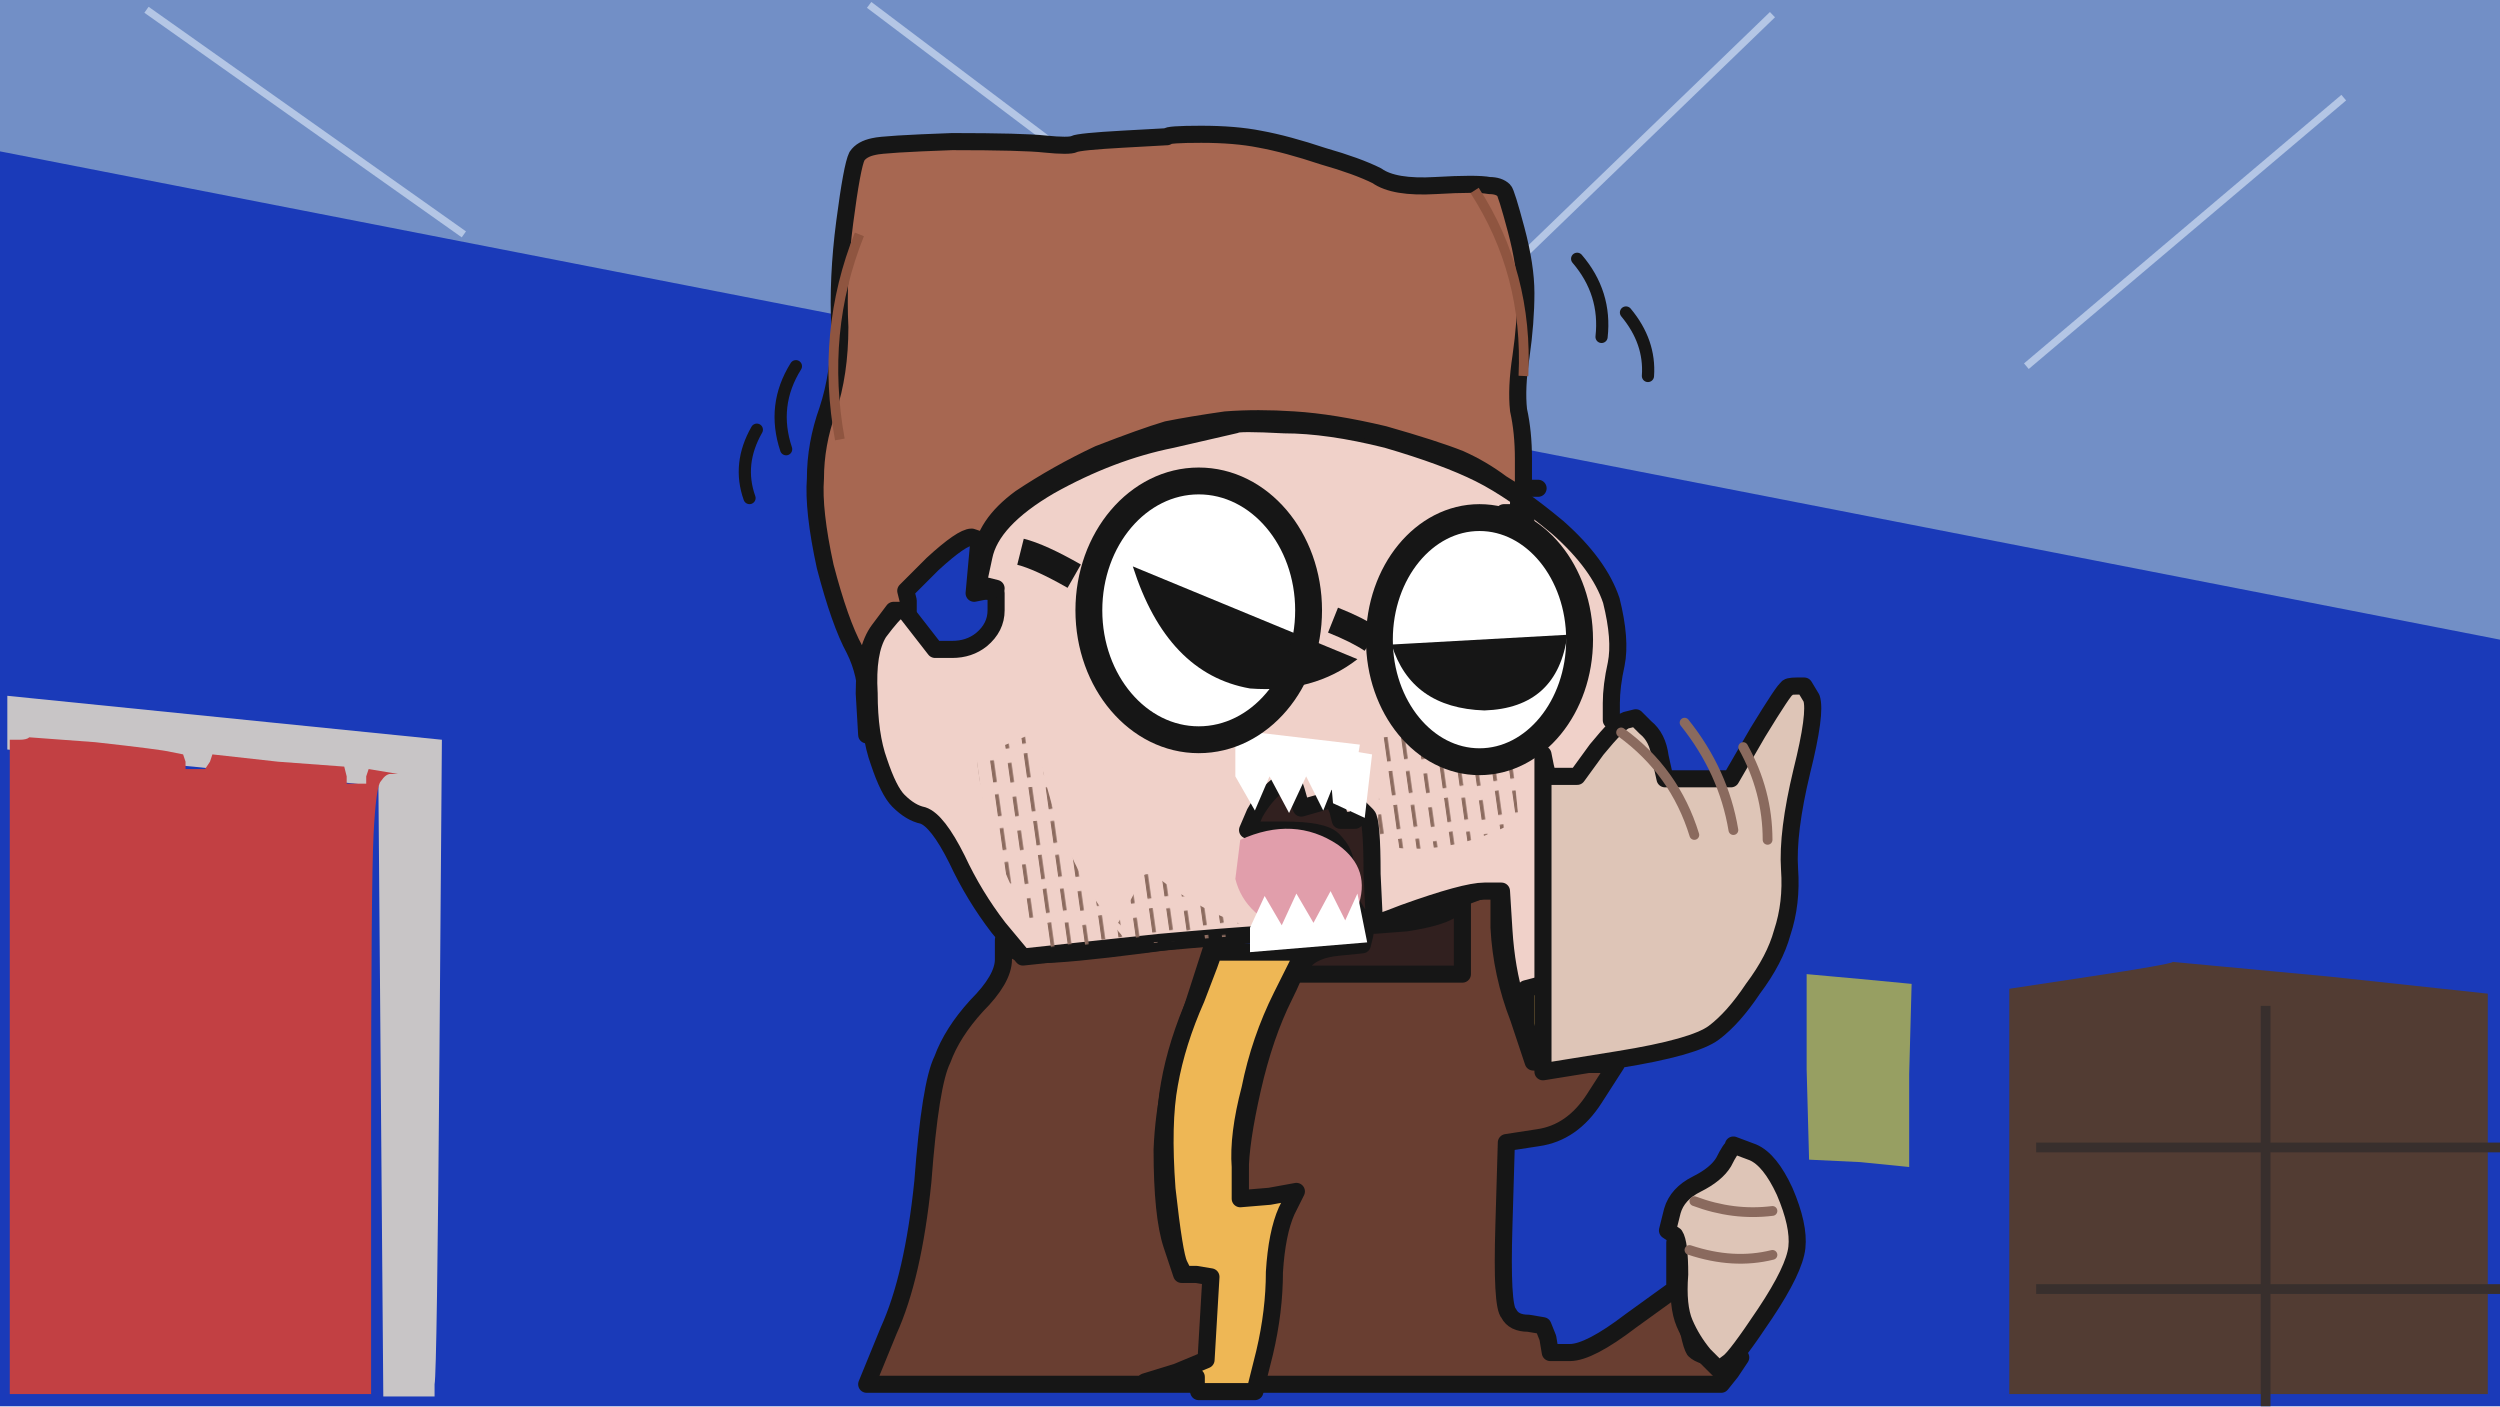
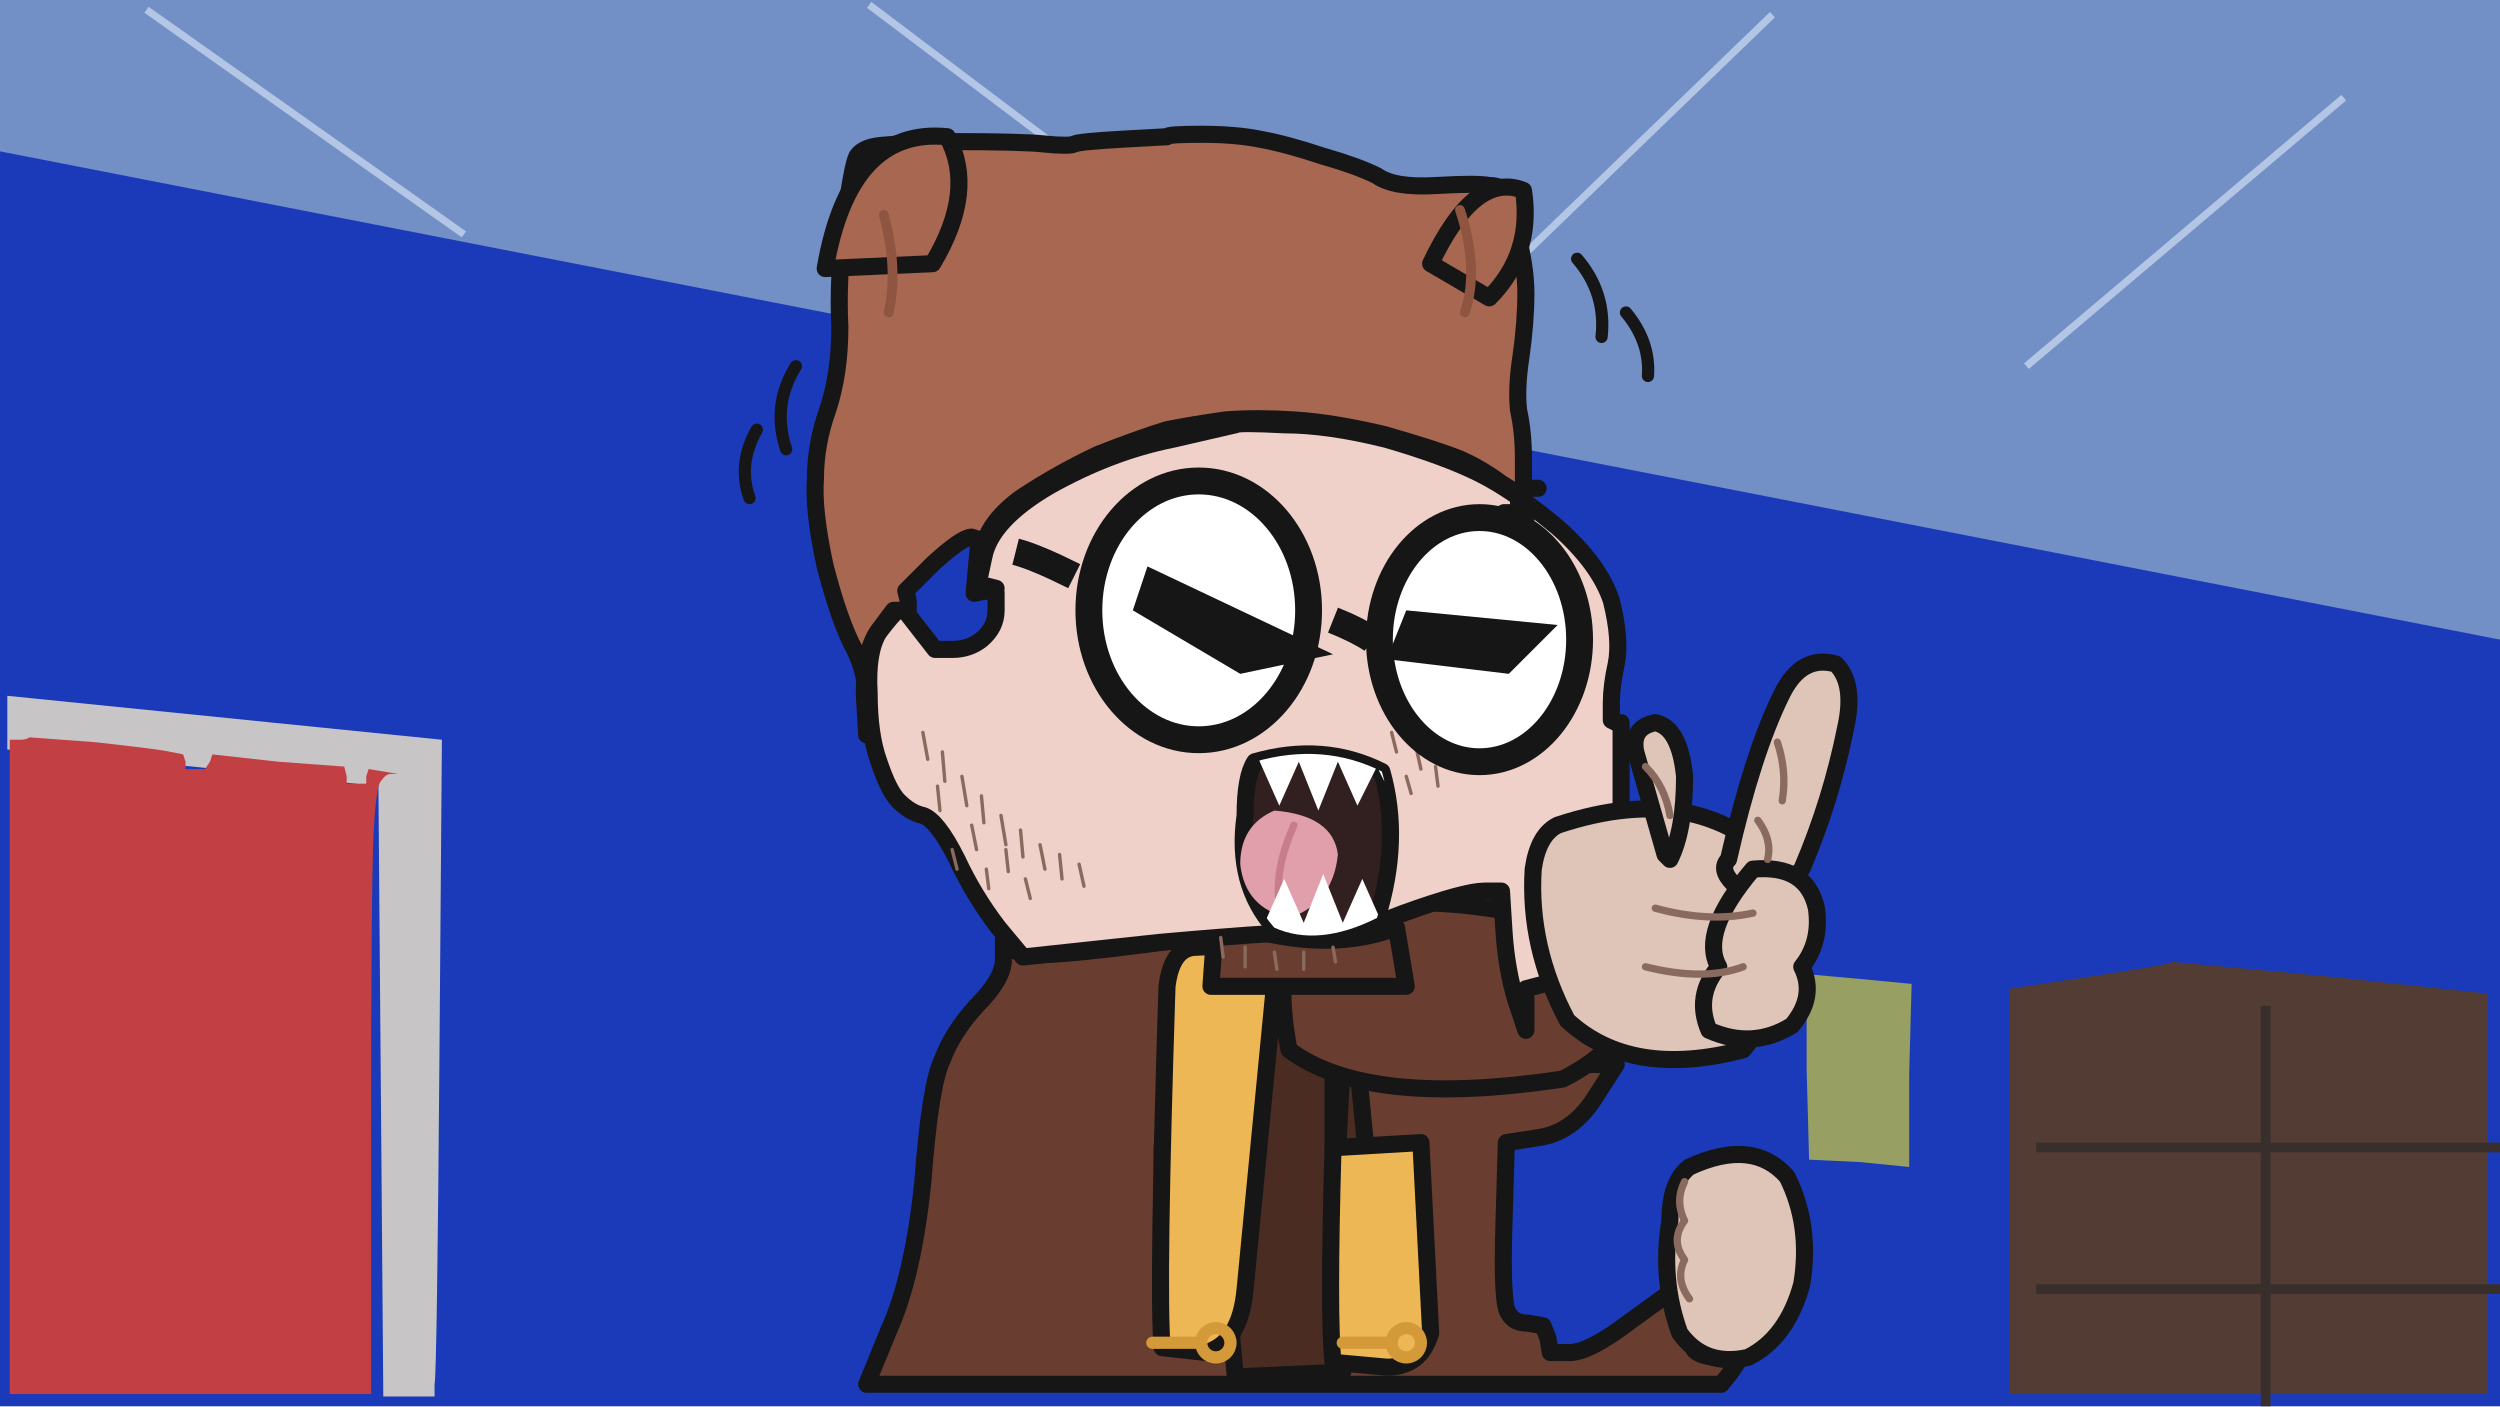
<svg xmlns="http://www.w3.org/2000/svg" viewBox="0 0 1024 576">
  <defs>
    <path id="fp" d="M506 174Q507 173 526 174Q544 174 568 180Q592 187 606 194Q620 201 638 216Q655 231 660 246Q664 262 662 272Q660 281 660 288L660 295L662 296L664 296L664 346L663 396L644 400L625 405L625 414L625 422L621 410Q617 397 616 381L615 365L608 365Q600 365 575 374Q550 384 540 382Q531 381 475 386L419 392L409 380Q399 367 392 352Q384 336 378 334Q373 333 368 328Q364 324 360 312Q356 301 356 284Q355 267 360 259Q366 251 368 250L369 248L376 257L383 266L390 266Q397 266 402 262Q408 257 408 250L408 243L404 242L400 242L403 228Q406 213 430 199Q455 185 480 180Q506 174 506 174Z" />
-     <clipPath id="fc">
-       <use href="#fp" />
+     <path id="mp" d="M514 312Q542 304 566 316Q574 344 564 376Q540 388 522 380Q506 362 510 334Q510 318 514 312Z" />
+     <clipPath id="mc">
+       <use href="#mp" />
    </clipPath>
-     <pattern id="h0" width="21" height="14" patternUnits="userSpaceOnUse" patternTransform="rotate(-8)">
-       <path d="M2 1v9M9 3v8M16 0v10" stroke="#8a6a5e" stroke-width="1.5" />
-     </pattern>
  </defs>
  <path d="M0 0h1024v576H0z" fill="#1a3ab9" />
  <path d="M0 0h1024v262L0 62z" fill="#728fc6" />
  <g fill="none" stroke="#c9d8ef" stroke-width="3" opacity=".75">
    <path d="M60 4 190 96" />
    <path d="M356 2 470 88" />
    <path d="M726 6 610 118" />
    <path d="M960 40 830 150" />
  </g>
  <path d="M3 286L3 285L92 294L181 303L180 432Q179 562 178 567L178 572L168 572L157 572L156 447L155 322L79 314L3 307L3 296Q3 286 3 286Z" fill="#c8c5c6" />
  <path d="M12 302Q12 302 39 304Q66 307 70 308L75 309L76 312L76 315L80 315L84 315L86 312L87 309L114 312L141 314L142 318L142 321L146 321L150 321L150 318L151 315L157 316L163 317L160 317Q158 317 156 320Q154 322 153 342Q152 362 152 466L152 571L78 571L4 571L4 437L4 303L8 303Q11 303 12 302Z" fill="#c24043" />
  <path d="M890 394Q890 394 954 400L1019 407L1019 489L1019 571L921 571L823 571L823 488L823 405L856 400Q889 395 890 394Z" fill="#523c33" />
  <g fill="none" stroke="#382f2d" stroke-width="4">
    <path d="M834 470h190" />
    <path d="M834 528h190" />
    <path d="M928 412v164" />
  </g>
  <path d="M740 400L740 399L762 401L783 403L782 440L782 478L762 476L741 475L740 438Q740 400 740 400Z" fill="#979f62" />
  <g stroke="#161616" stroke-width="7" stroke-linejoin="round">
    <path d="M527 360L527 360L544 360L561 360L562 367L563 374L572 374Q582 374 598 368L614 362L614 380Q615 399 622 417L628 435L645 436L662 436L653 450Q644 464 630 466L617 468L616 502Q615 535 618 538Q620 542 626 542L632 543L634 548L635 554L643 554Q651 554 668 541L686 528L686 518L686 509L689 530Q692 550 694 553Q697 556 705 556L713 556L709 562L705 567L530 567L355 567L364 545Q374 523 378 484Q381 444 386 434Q390 423 400 412Q411 401 411 393L411 385L414 388Q416 391 426 391Q437 391 468 387L498 383L488 414Q477 444 476 471Q476 498 480 510L484 522L498 522L511 521L512 516L512 511L517 510L522 509L522 501L522 493L515 492L508 491L508 480Q508 468 513 446Q518 424 526 408Q534 392 534 384L534 376L522 373L510 370L516 370L521 370L524 366Q527 361 527 360Z" fill="#693e31" />
-     <path d="M497 390L497 390L516 390L534 390L525 408Q516 426 512 446Q507 465 508 478L508 491L520 490L531 488L527 496Q523 505 522 521Q522 537 518 554L514 570L502 570L491 570L490 567L490 564L480 565L469 566L482 562L494 557L495 540L496 523L490 522L485 522L483 518Q481 514 478 487Q476 460 479 444Q482 427 490 409Q497 391 497 390Z" fill="#eeb755" />
-     <path d="M616 390L616 390L640 390L664 390L664 402L664 415L662 416L659 417L659 424L659 432L662 432L664 433L650 435Q637 437 632 434Q628 431 622 411Q616 391 616 390Z" fill="#eeb755" />
+     <path d="M508 394L552 394 560 476 550 562 506 564 498 478Z" fill="#4a2c22" />
+     <path d="M490 388Q516 386 522 404L510 528Q508 550 494 554L476 552Q474 528 478 404Q480 388 490 388Z" fill="#eeb755" />
+     <path d="M546 392L574 394 572 432 550 430 548 470L582 468 586 546Q582 560 568 560L546 558Q544 540 546 470Z" fill="#eeb755" />
+     <g fill="none" stroke="#d49a3a" stroke-width="5" stroke-linecap="round">
+       <path d="M472 550h20" />
+       <circle cx="498" cy="550" r="6" />
+     </g>
+     <g fill="none" stroke="#d49a3a" stroke-width="5" stroke-linecap="round">
+       <path d="M550 550h20" />
+       <circle cx="576" cy="550" r="6" />
+     </g>
+     <path d="M530 372Q620 362 668 392Q676 424 640 442Q560 454 528 430Q522 400 530 372Z" fill="#693e31" />
+     <path d="M498 376Q540 392 572 380L576 404 496 404Z" fill="#693e31" />
    <use href="#fp" fill="#f0d1c9" />
    <path d="M478 56Q478 55 492 55Q506 55 516 57Q527 59 542 64Q556 68 564 72Q571 77 588 76Q605 75 610 76Q614 76 616 78Q617 79 621 94Q625 109 625 120Q625 132 623 146Q621 159 622 168Q624 177 624 188L624 199L627 200L630 200L626 200L623 201L624 207L625 213L620 212L616 210L619 210L622 210L622 206L623 203L615 198Q607 192 598 188Q588 184 567 178Q546 173 530 172Q515 171 502 172Q488 174 478 176Q468 179 450 186Q433 194 418 204Q403 215 402 228L400 240L404 240L408 241L404 242L399 243L400 232L401 221L398 220Q394 220 382 231L371 242L372 246L372 250L369 250L366 250L360 258Q354 266 354 284L355 301L355 288Q355 276 350 266Q344 255 338 232Q333 209 334 196Q334 182 339 168Q344 153 344 134Q343 114 346 91Q349 68 351 64Q353 61 358 60Q362 59 390 58Q419 58 428 59Q438 60 440 59Q442 58 460 57Q477 56 478 56Z" fill="#a76751" />
-     <path d="M352 96q-16 40-8 84" fill="none" stroke="#8f5540" stroke-width="4" />
-     <path d="M604 78q22 34 20 76" fill="none" stroke="#8f5540" stroke-width="4" />
-     <g clip-path="url(#fc)" stroke="none">
-       <path d="M424 300q10 60 44 92l-8 22q-52-32-60-104z" fill="url(#h0)" />
-       <path d="M470 356q40 34 96 30l-4 26q-64 4-104-34z" fill="url(#h0)" />
-       <path d="M566 300q28 4 52-8l4 44q-30 16-58 10z" fill="url(#h0)" />
+     <path d="M338 110Q348 52 388 56Q400 78 382 108Z" fill="#a76751" />
+     <path d="M586 108Q604 70 624 78Q628 104 610 122Z" fill="#a76751" />
+     <g fill="none" stroke="#8f5540" stroke-width="4" stroke-linecap="round">
+       <path d="M362 88q6 22 2 40" />
+       <path d="M598 86q8 24 2 42" />
    </g>
-     <path d="M528 318L529 318L531 324L533 331L540 329L546 327L548 332L549 336L552 336L555 336L556 334L557 331L560 334Q562 336 562 358L563 379L576 378Q589 376 594 373L599 370L599 384L599 399L565 399L531 399L534 394Q538 389 548 388L558 387L559 383Q560 379 556 374L553 369L546 373L538 377L536 372L535 368L528 371L521 374L524 368L528 361L536 363L545 365L548 362Q551 360 551 354Q551 349 546 344Q542 340 526 340L511 340L514 333Q518 326 523 322Q528 319 528 318Z" fill="#31201f" />
-     <path d="M508 344q22-10 40 2 14 10 8 26-8 14-26 10-20-6-24-22z" fill="#e19eab" stroke="none" />
-     <g fill="#fff" stroke="none">
-       <path d="M506 318l8 14 6-14 8 15 7-15 7 14 6-15 5 12 4-24-51-6z" />
-       <path d="M512 380l6-13 7 12 6-13 7 12 7-13 6 12 5-11 4 20-48 4z" />
-       <path d="M544 306l18 3-3 26-13-6z" />
+     <path d="M378 300l2 11M386 308l1 12M394 318l2 12M402 326l1 11M410 334l2 12M418 340l1 11M426 346l2 10M434 350l1 10M442 354l2 9M384 322l1 10M398 338l2 10M412 348l1 9M390 348l2 8M404 356l1 8M420 360l2 8M500 384l1 8M510 388l0 8M522 390l1 7M534 390l0 7M546 388l1 6M570 300l2 8M580 306l2 9M588 314l1 8M576 318l2 7" fill="none" stroke="#8a6a5e" stroke-width="1.4" stroke-linecap="round" />
+     <path d="M514 312Q542 304 566 316Q574 344 564 376Q540 388 522 380Q506 362 510 334Q510 318 514 312Z" fill="#31201f" />
+     <path d="M522 332Q546 334 548 350Q546 370 528 376Q510 372 508 354Q508 338 522 332Z" fill="#e19eab" stroke="none" />
+     <path d="M530 338Q522 356 524 370" fill="none" stroke="#c87d8c" stroke-width="3" stroke-linecap="round" />
+     <g clip-path="url(#mc)">
+       <path d="M516 312 524 330 532 312 540 332 548 312 556 330 564 314 570 326 572 308 514 306Z" fill="#fff" stroke="none" />
+       <path d="M518 378 526 360 534 378 542 358 550 378 558 360 566 378 570 368 570 384 516 384Z" fill="#fff" stroke="none" />
    </g>
    <ellipse cx="491" cy="250" rx="44" ry="52" fill="#fff" />
    <ellipse cx="606" cy="262" rx="40" ry="49" fill="#fff" />
    <g fill="#161616" stroke="none">
-       <path d="M464 232 556 270q-18 14-44 12Q478 276 464 232z" />
-       <path d="M570 264 642 260q-4 30-34 31-30-1-38-27z" />
+       <path d="M470 232 546 268 508 276 464 250Z" />
+       <path d="M576 250 638 256 618 276 568 270Z" />
    </g>
    <g fill="none" stroke="#161616" stroke-width="11">
      <ellipse cx="491" cy="250" rx="45" ry="53" />
      <ellipse cx="606" cy="262" rx="41" ry="50" />
      <path d="M546 254q10 4 16 8" />
-       <path d="M440 236q-14-8-22-10" />
+       <path d="M440 236q-16-8-24-10" />
    </g>
-     <path d="M732 282Q732 281 736 281L739 281L742 286Q744 292 738 316Q732 341 733 356Q734 370 730 382Q727 393 718 405Q710 417 702 423Q694 429 663 434L632 439L632 374L632 309L633 314L634 318L640 318L646 318L654 307Q663 296 666 295L670 294L674 298Q679 302 680 310L682 319L696 319L709 319L720 300Q731 282 732 282Z" fill="#dec5b7" />
-     <path d="M710 470L710 469L718 472Q725 475 731 488Q737 502 736 511Q735 520 723 538Q711 556 708 558L704 561L698 555Q693 549 690 542Q687 535 688 522Q688 509 686 506L683 504L685 496Q687 489 695 485Q703 481 706 476Q709 470 710 470Z" fill="#dec5b7" />
-     <g fill="none" stroke="#8a6a5e" stroke-width="4" stroke-linecap="round">
-       <path d="M694 492q16 6 32 4" />
-       <path d="M692 512q18 6 34 2" />
+     <path d="M638 338Q698 318 732 358Q742 396 714 430Q668 442 642 418Q626 388 628 356Q630 342 638 338Z" fill="#dec5b7" />
+     <path d="M708 352Q718 308 730 284Q738 268 752 272Q760 280 756 298Q750 328 738 356Q726 370 710 362Q704 356 708 352Z" fill="#dec5b7" />
+     <path d="M682 350Q674 322 670 308Q668 298 678 296Q688 298 690 318Q690 340 684 352Z" fill="#dec5b7" />
+     <path d="M718 356Q740 354 744 372Q746 386 738 396Q744 408 734 420Q718 430 700 422Q694 408 704 396Q696 382 718 356Z" fill="#dec5b7" />
+     <g fill="none" stroke="#8a6a5e" stroke-width="3" stroke-linecap="round">
+       <path d="M728 304q4 12 2 24" />
+       <path d="M720 336q6 8 4 16" />
+       <path d="M674 314q8 8 10 20" />
+       <path d="M678 372q22 6 40 2" />
+       <path d="M674 396q24 6 40 0" />
    </g>
-     <g fill="none" stroke="#8a6a5e" stroke-width="4" stroke-linecap="round">
-       <path d="M664 300q22 16 30 42" />
-       <path d="M690 296q16 20 20 44" />
-       <path d="M714 306q10 18 10 38" />
-     </g>
+     <path d="M692 478Q718 466 732 482Q742 502 738 526Q732 548 716 556Q698 560 688 546Q680 524 684 500Q684 484 692 478Z" fill="#dec5b7" />
+     <path d="M690 484Q686 492 690 500Q684 508 690 516Q686 524 692 532" fill="none" stroke="#8a6a5e" stroke-width="3" stroke-linecap="round" />
  </g>
  <g fill="none" stroke="#161616" stroke-width="5" stroke-linecap="round">
    <path d="M326 150q-10 16-4 34" />
    <path d="M310 176q-8 14-3 28" />
    <path d="M646 106q12 14 10 32" />
    <path d="M666 128q10 12 9 26" />
  </g>
</svg>
